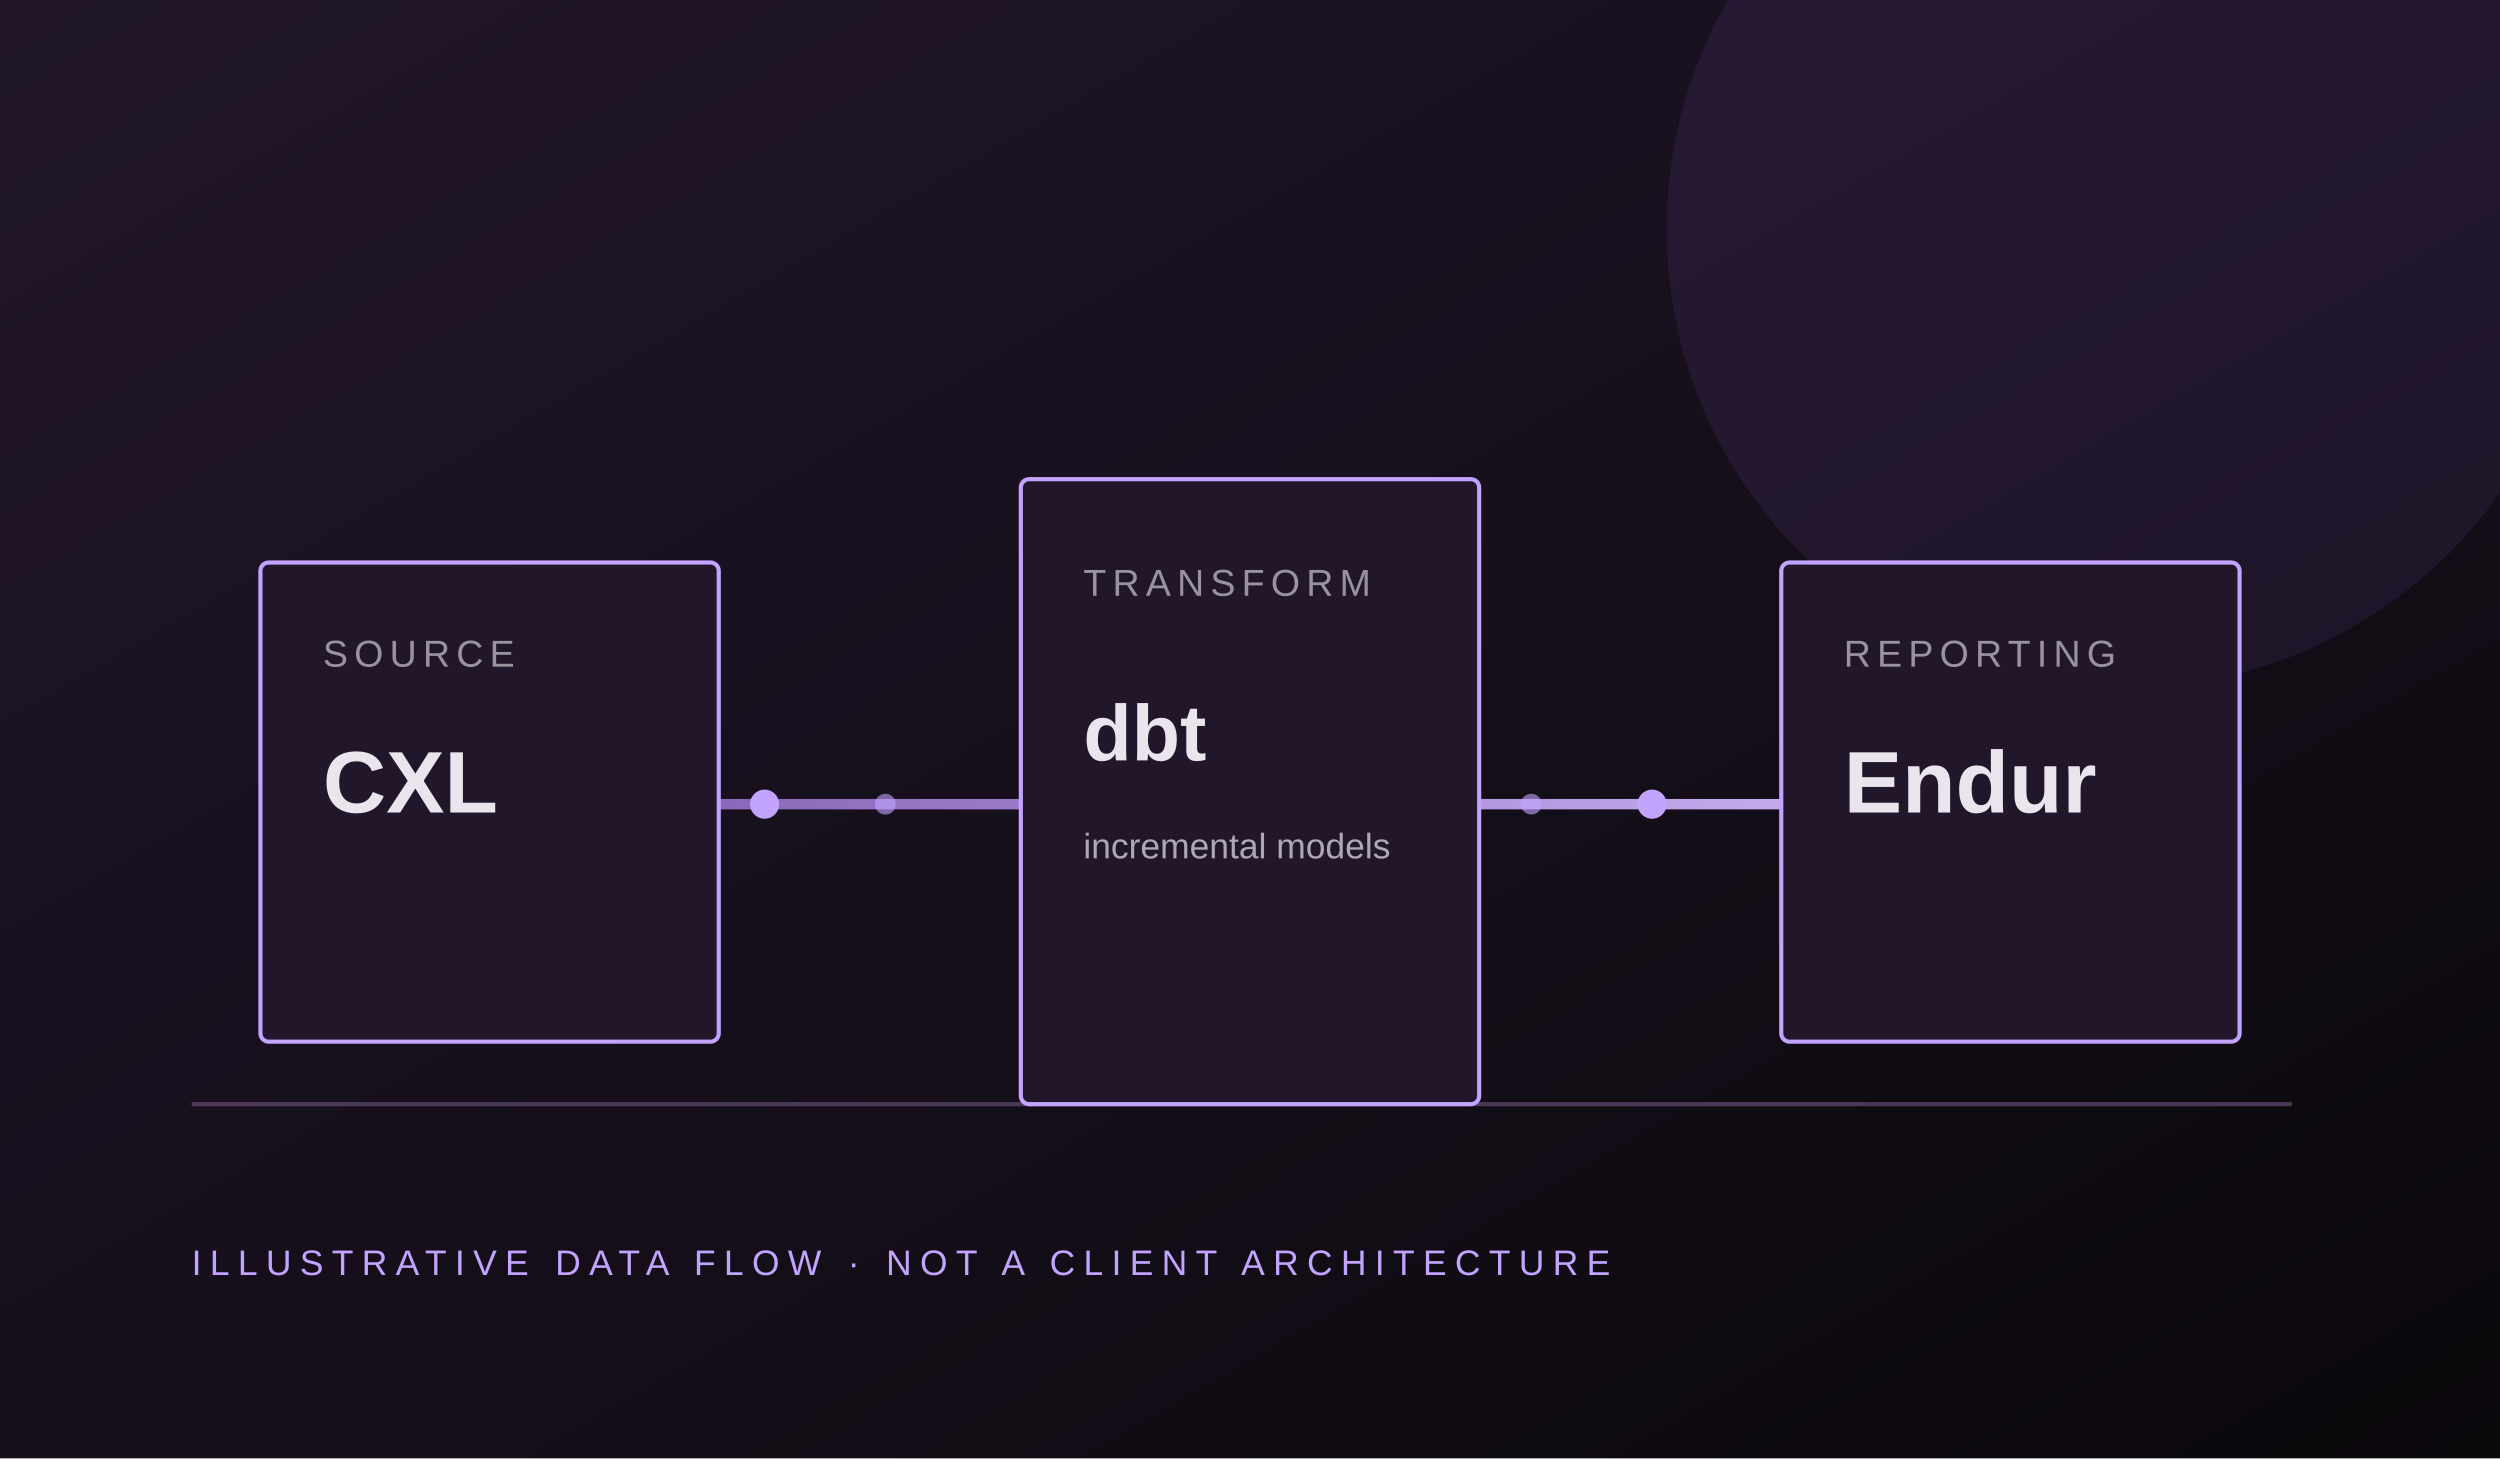
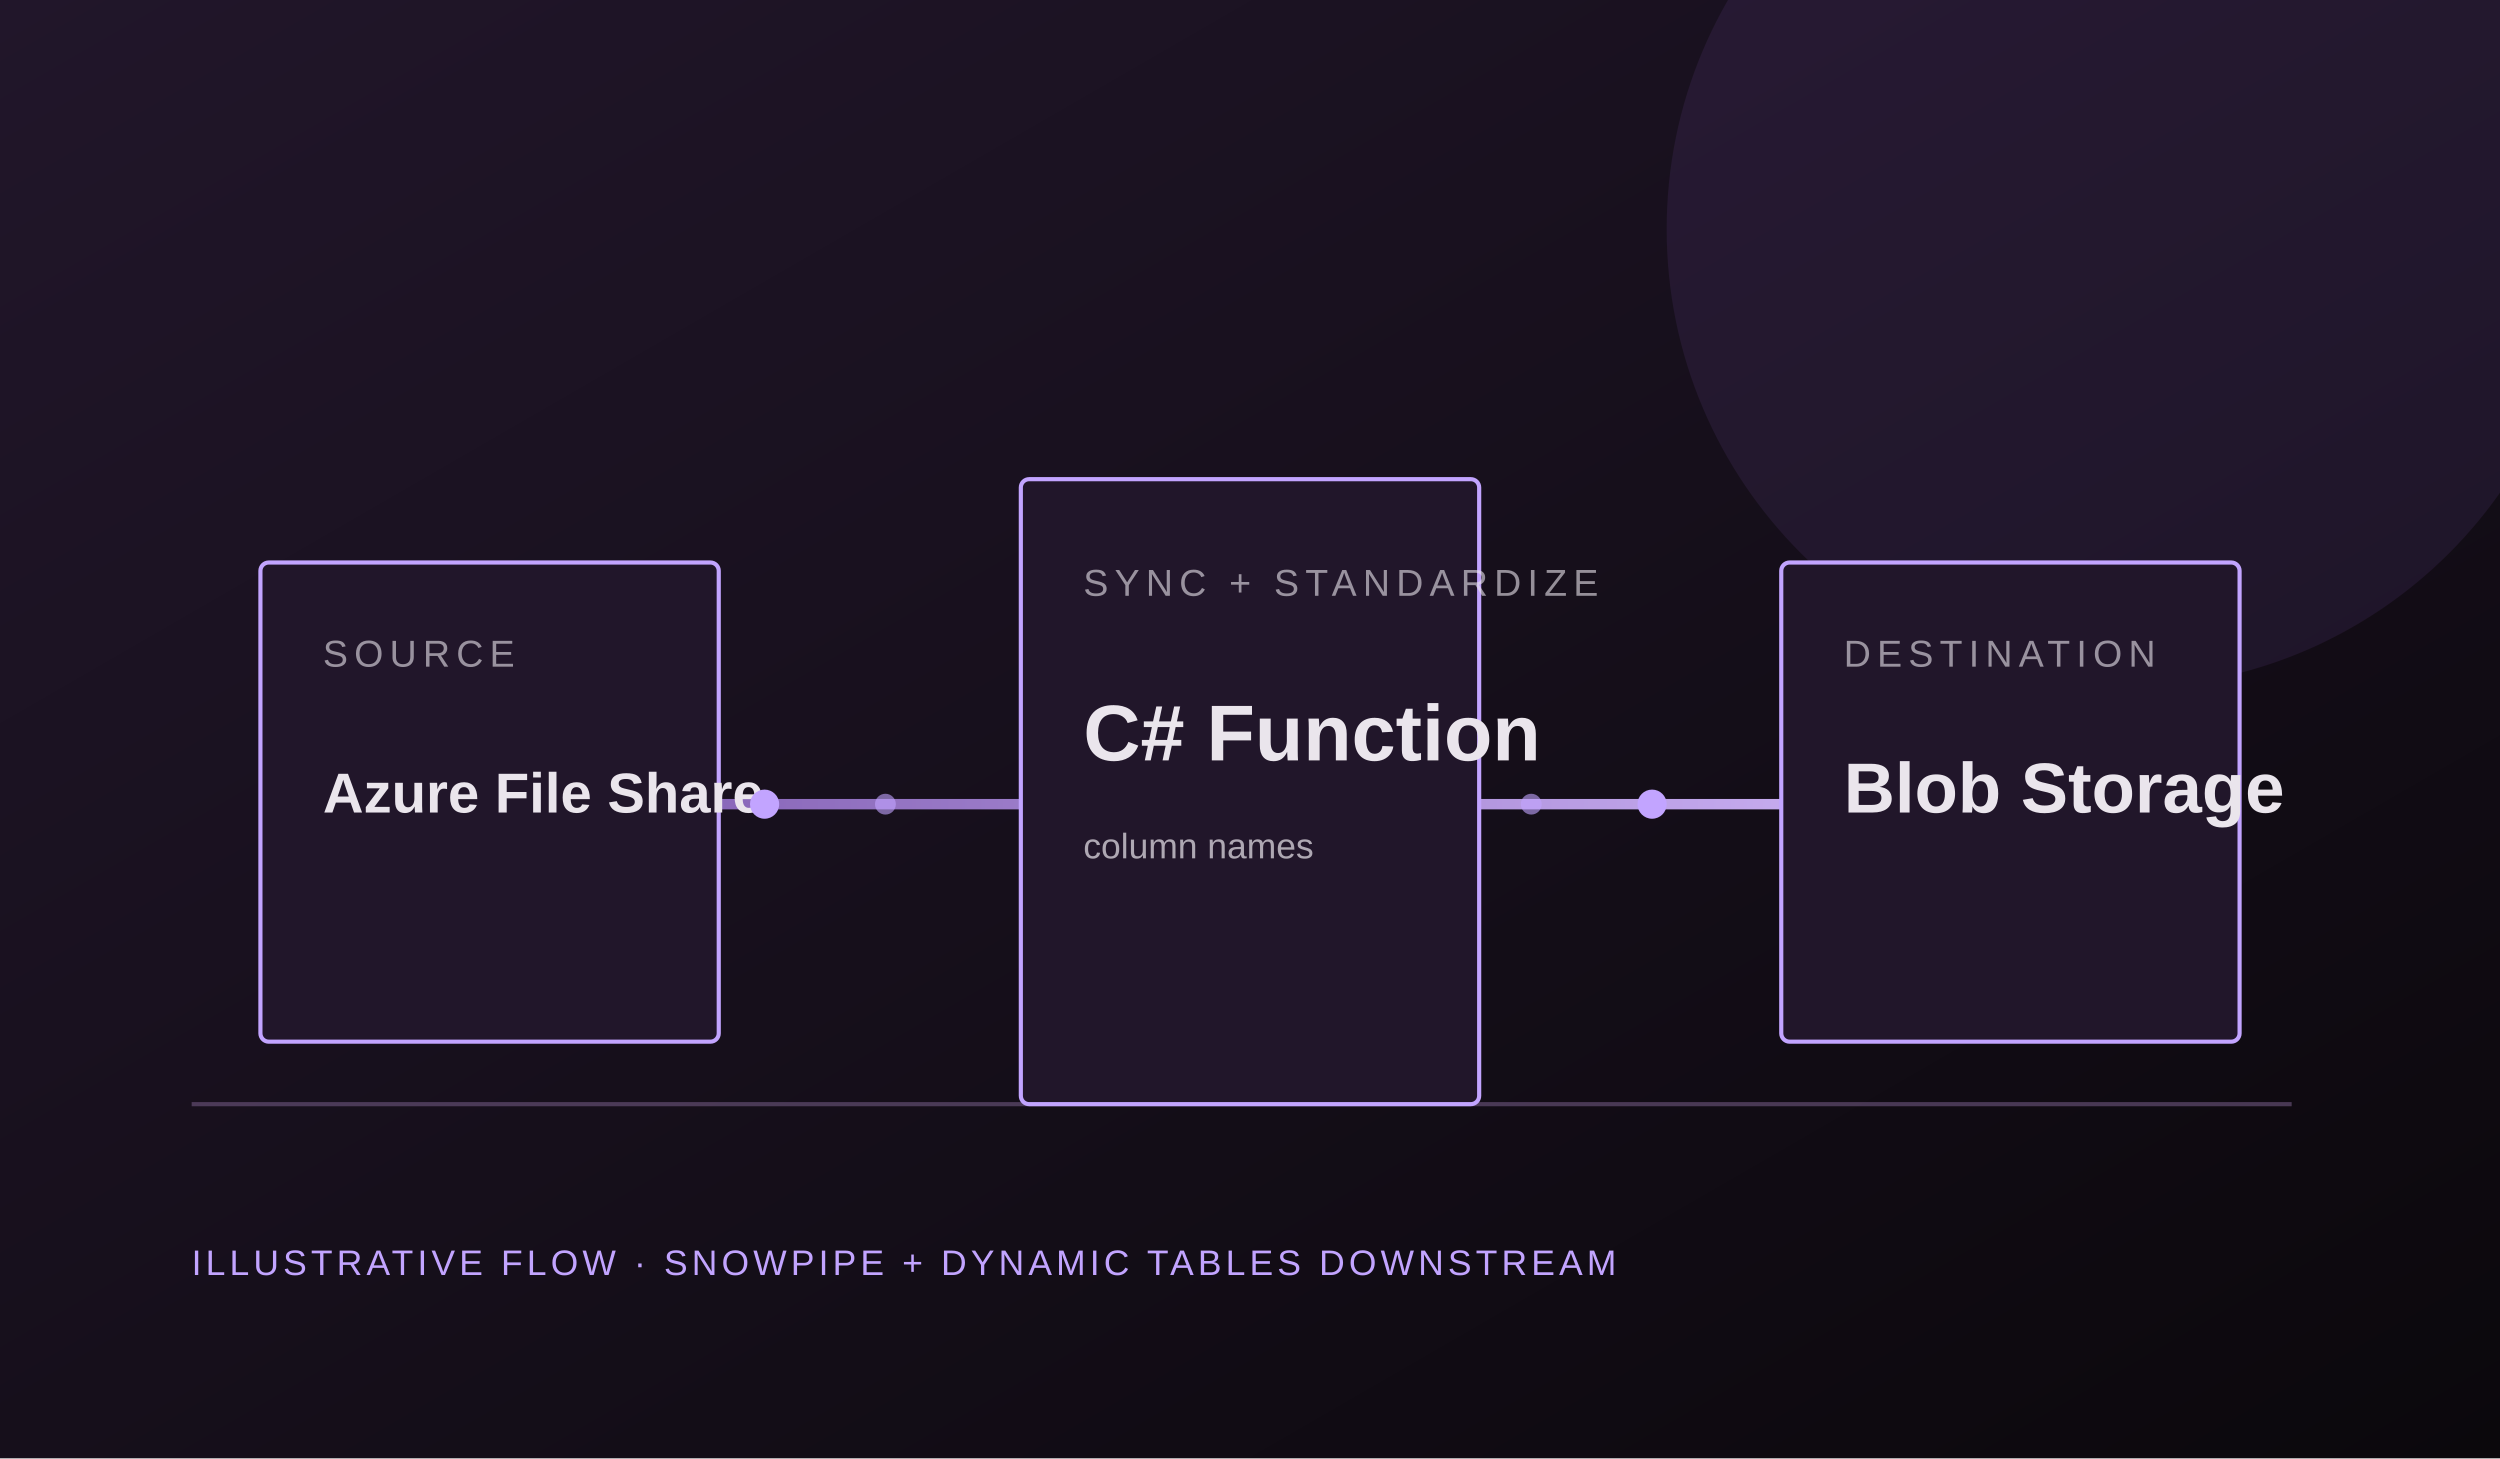
<svg xmlns="http://www.w3.org/2000/svg" viewBox="0 0 1200 700" role="img" aria-labelledby="title description">
  <defs>
    <linearGradient id="bg" x2="1" y2="1">
      <stop stop-color="#21162a" />
      <stop offset="1" stop-color="#0b080c" />
    </linearGradient>
    <linearGradient id="signal" gradientUnits="userSpaceOnUse" x1="170" y1="0" x2="1030" y2="0">
      <stop stop-color="#7652a8" />
      <stop offset="1" stop-color="#d8c0ff" />
    </linearGradient>
  </defs>
  <rect width="1200" height="700" fill="url(#bg)" />
  <circle cx="1020" cy="110" r="220" fill="#9d62dc" opacity=".1" />
  <path d="M92 530H1100" stroke="#6e567f" stroke-width="2" opacity=".6" />
  <path d="M170 386H1030" stroke="url(#signal)" stroke-width="5" />
  <path d="m1010 366 25 20-25 20" fill="none" stroke="#d8c0ff" stroke-width="5" />
  <g fill="#21162a" stroke="#c2a4ff" stroke-width="2">
    <rect x="125" y="270" width="220" height="230" rx="4" />
    <rect x="490" y="230" width="220" height="300" rx="4" />
    <rect x="855" y="270" width="220" height="230" rx="4" />
  </g>
  <g fill="#eae5ec" font-family="Geist,Arial,sans-serif">
    <text x="155" y="320" font-size="18" letter-spacing="3" opacity=".6">SOURCE</text>
-     <text x="155" y="390" font-size="42" font-weight="600">CXL</text>
-     <text x="520" y="286" font-size="18" letter-spacing="3" opacity=".6">TRANSFORM</text>
-     <text x="520" y="365" font-size="38" font-weight="600">dbt</text>
-     <text x="520" y="412" font-size="17" opacity=".7">incremental models</text>
-     <text x="885" y="320" font-size="18" letter-spacing="3" opacity=".6">REPORTING</text>
-     <text x="885" y="390" font-size="42" font-weight="600">Endur</text>
-     <text x="92" y="612" font-size="17" letter-spacing="4" fill="#c2a4ff">ILLUSTRATIVE DATA FLOW · NOT A CLIENT ARCHITECTURE</text>
+     <text x="155" y="390" font-size="27" font-weight="600">Azure File Share</text>
+     <text x="520" y="286" font-size="18" letter-spacing="3" opacity=".6">SYNC + STANDARDIZE</text>
+     <text x="520" y="365" font-size="38" font-weight="600">C# Function</text>
+     <text x="520" y="412" font-size="17" opacity=".7">column names</text>
+     <text x="885" y="320" font-size="18" letter-spacing="3" opacity=".6">DESTINATION</text>
+     <text x="885" y="390" font-size="34" font-weight="600">Blob Storage</text>
+     <text x="92" y="612" font-size="17" letter-spacing="2" fill="#c2a4ff">ILLUSTRATIVE FLOW · SNOWPIPE + DYNAMIC TABLES DOWNSTREAM</text>
  </g>
  <g fill="#c2a4ff">
    <circle cx="367" cy="386" r="7" />
    <circle cx="425" cy="386" r="5" opacity=".6" />
    <circle cx="793" cy="386" r="7" />
    <circle cx="735" cy="386" r="5" opacity=".6" />
  </g>
</svg>
